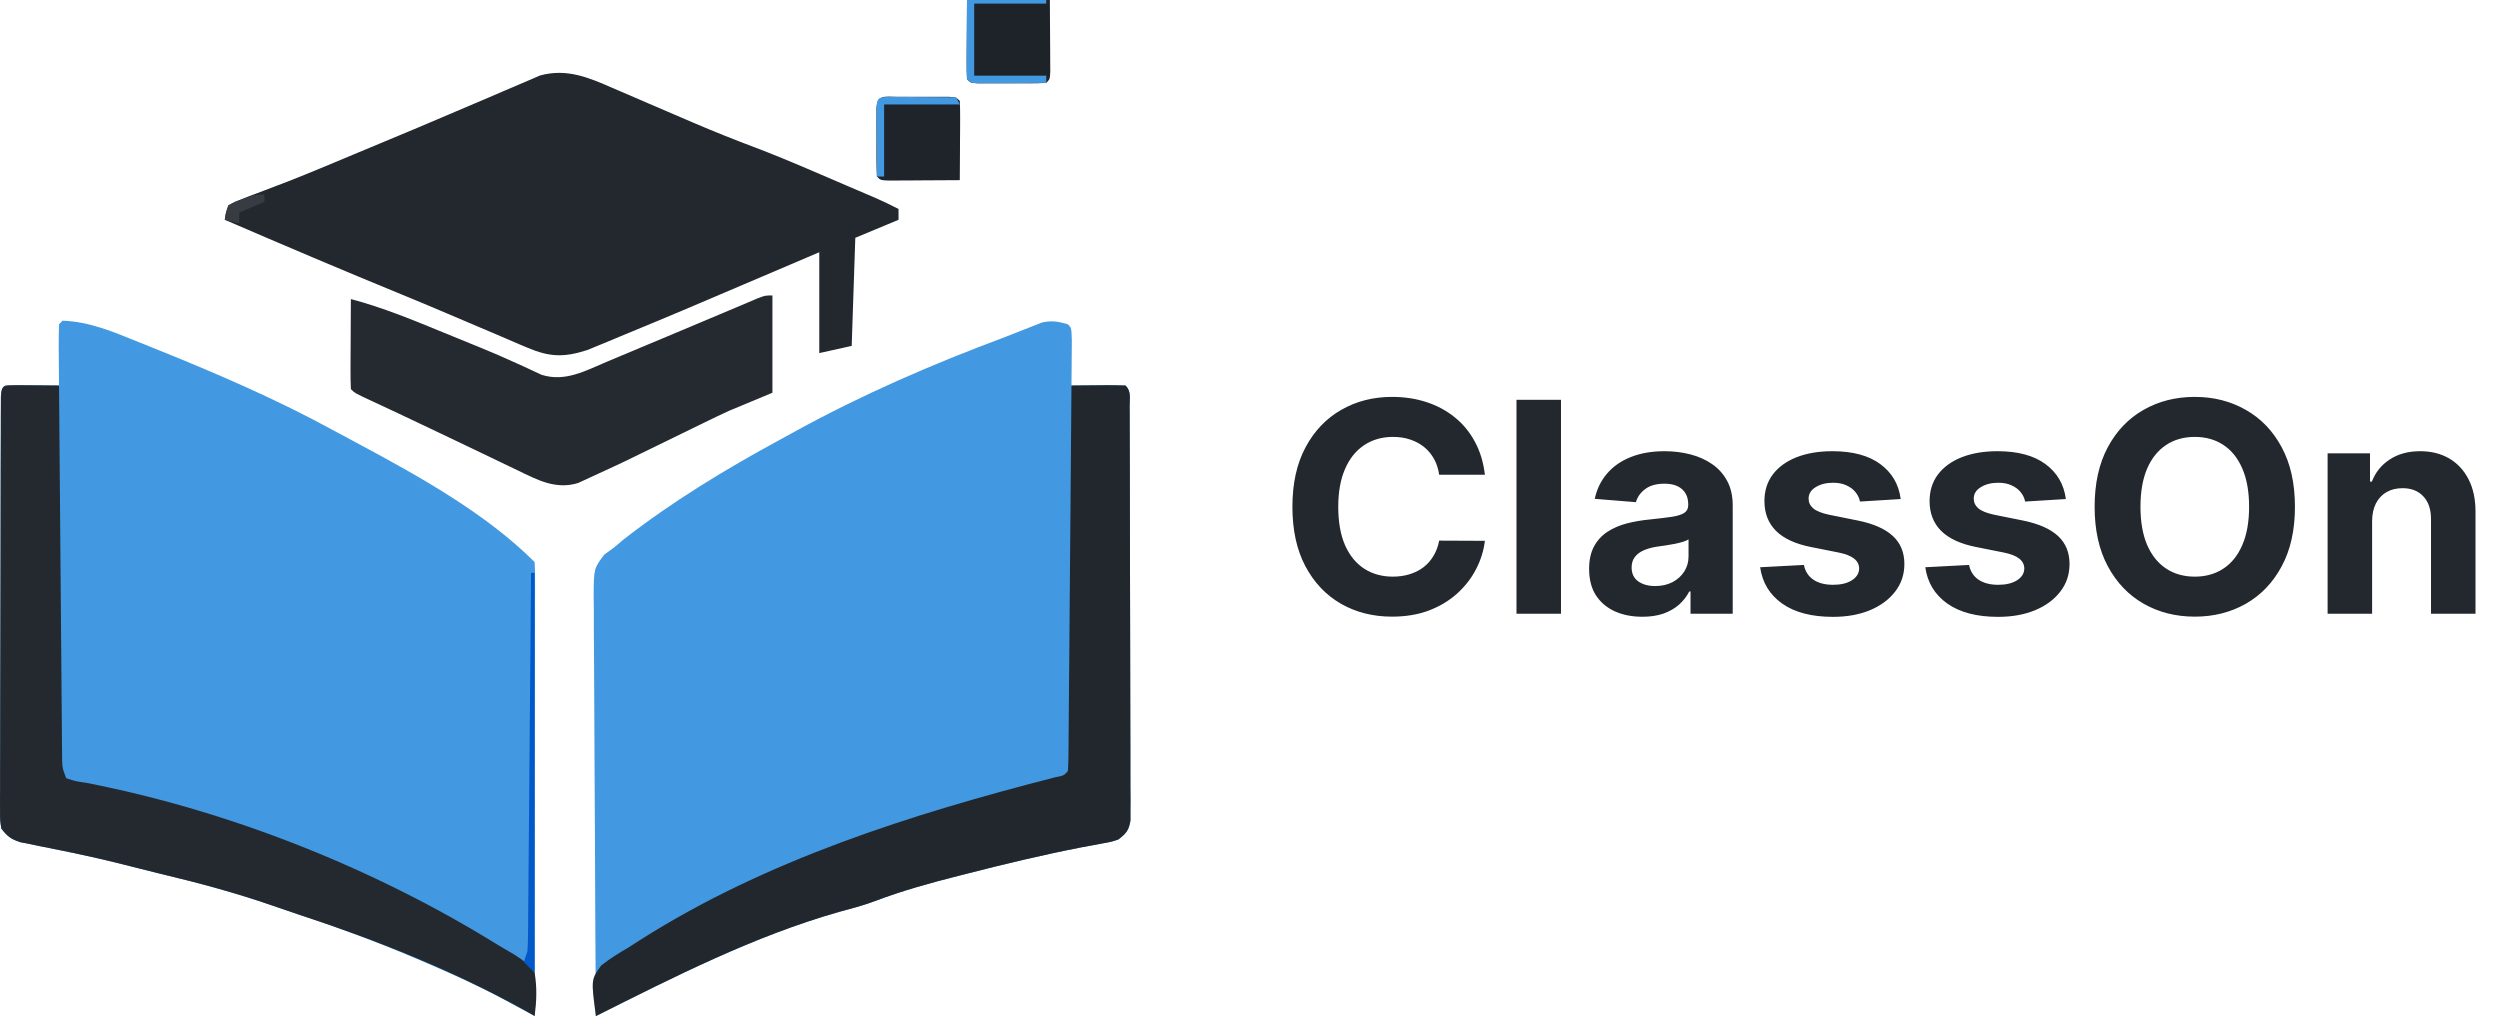
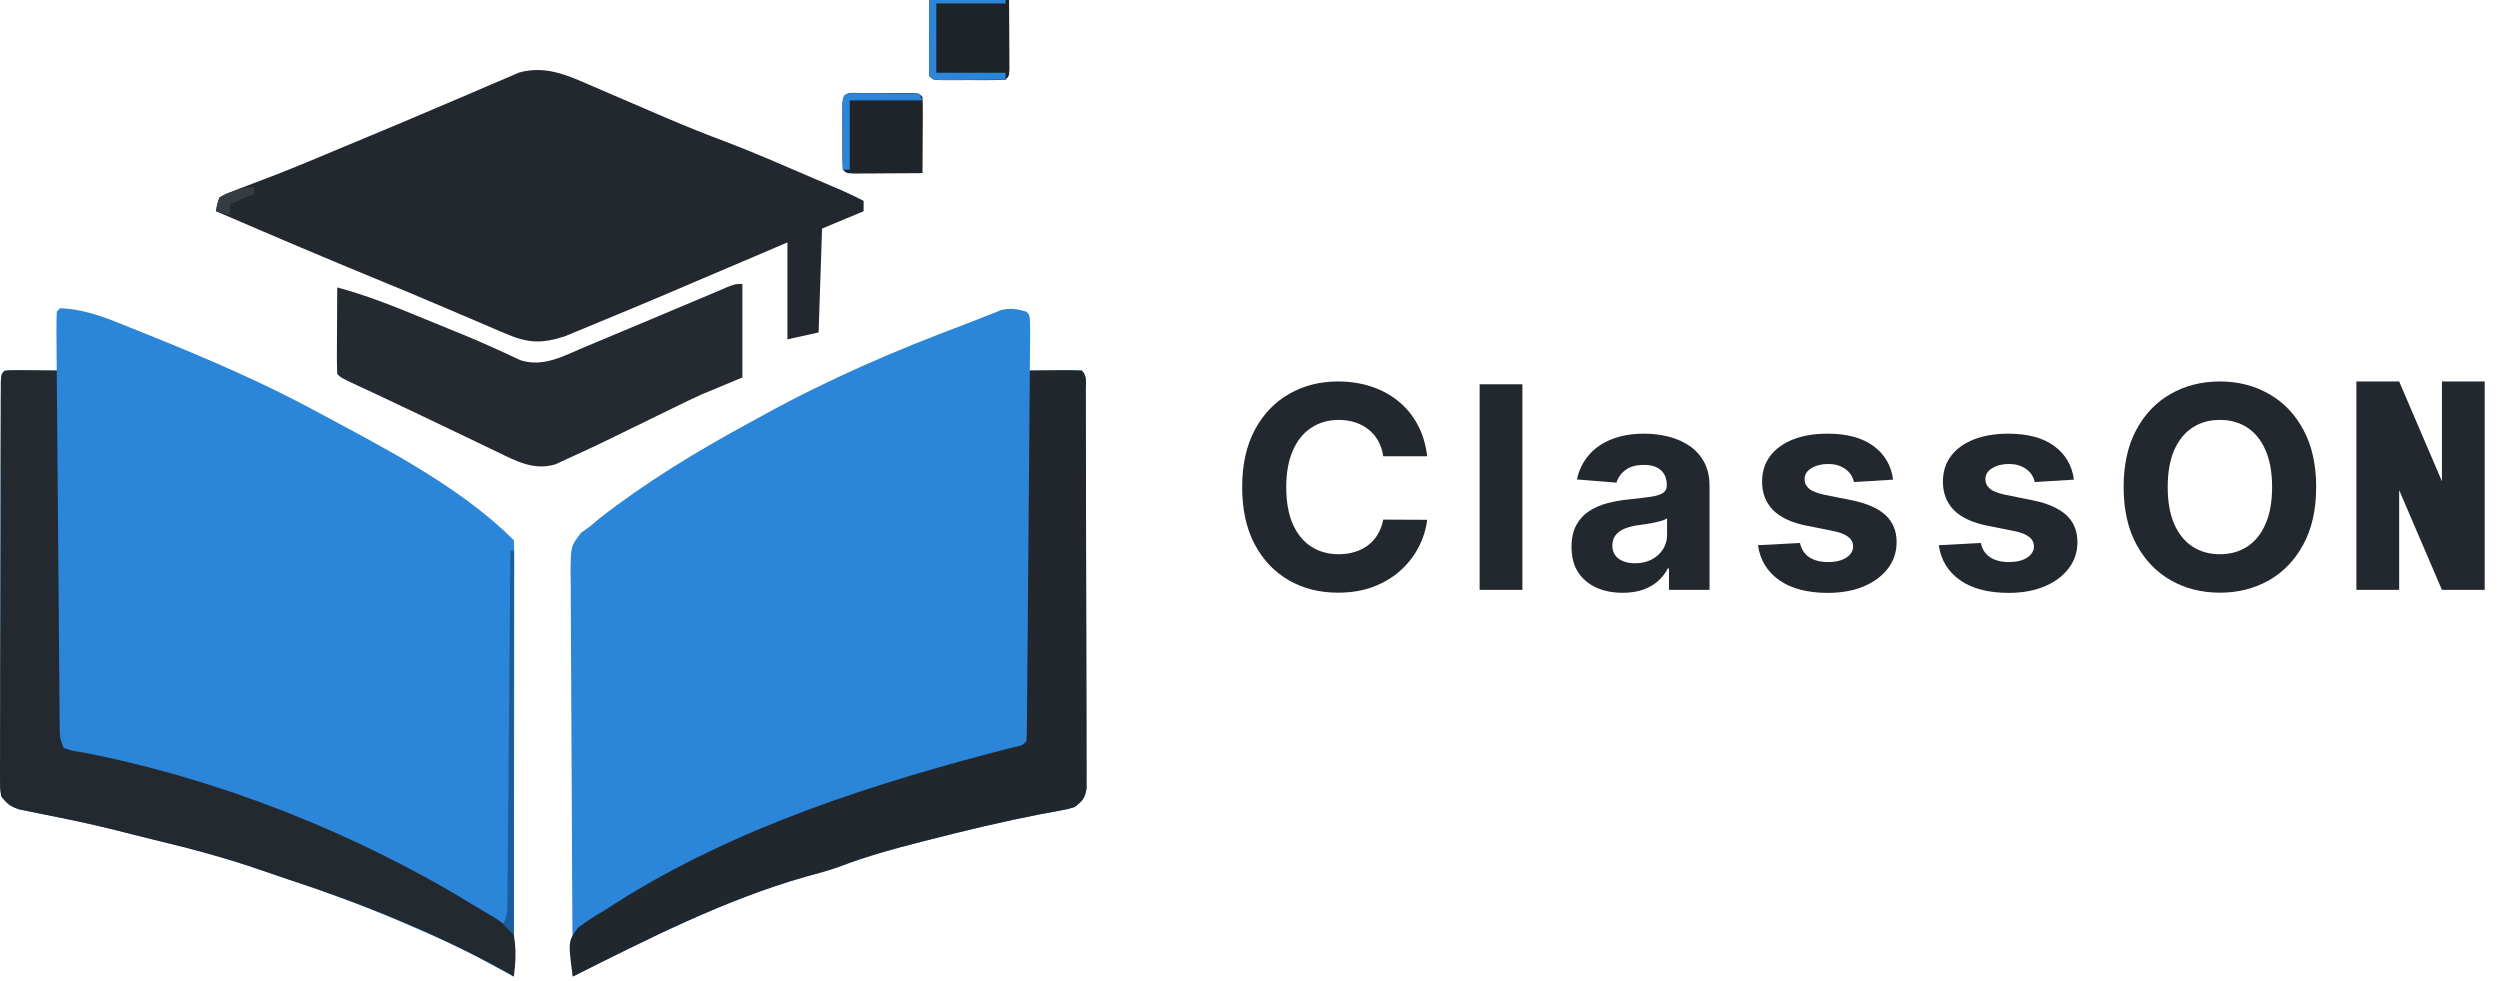
- <svg xmlns="http://www.w3.org/2000/svg" viewBox="0 0 272 111" fill="none" preserveAspectRatio="xMidYMid meet">
-   <path d="M6.815 34.889C9.791 35.007 12.335 36.108 15.072 37.216C15.56 37.412 16.048 37.607 16.537 37.803C23.358 40.543 30.059 43.41 36.508 46.95C37.379 47.426 38.255 47.893 39.133 48.358C45.636 51.842 52.911 55.896 58.168 61.153C58.206 61.793 58.216 62.435 58.215 63.076C58.216 63.7 58.216 63.7 58.217 64.337C58.215 64.797 58.214 65.258 58.212 65.732C58.212 66.214 58.212 66.696 58.213 67.192C58.212 68.517 58.21 69.842 58.208 71.167C58.205 72.55 58.205 73.934 58.205 75.317C58.203 77.938 58.2 80.559 58.196 83.18C58.192 86.164 58.19 89.147 58.188 92.131C58.184 98.269 58.177 104.408 58.168 110.546C57.776 110.335 57.385 110.124 56.981 109.906C56.456 109.624 55.93 109.342 55.405 109.06C55.148 108.922 54.891 108.783 54.627 108.64C52.013 107.24 49.33 106.03 46.604 104.862C46.352 104.754 46.1 104.645 45.841 104.533C41.464 102.649 37.037 100.989 32.507 99.507C31.555 99.193 30.609 98.866 29.663 98.535C25.67 97.146 21.64 96.066 17.528 95.086C16.698 94.886 15.87 94.678 15.042 94.465C12.699 93.863 10.361 93.296 7.991 92.806C7.582 92.721 7.173 92.636 6.752 92.549C5.941 92.381 5.129 92.218 4.317 92.058C3.946 91.982 3.575 91.905 3.193 91.826C2.696 91.728 2.696 91.728 2.188 91.626C1.181 91.289 0.804 90.995 0.151 90.162C0.005 89.272 0.005 89.272 0.007 88.208C0.004 87.804 0.002 87.401 0 86.985C0.004 86.543 0.007 86.1 0.011 85.644C0.01 85.178 0.009 84.713 0.009 84.232C0.008 82.954 0.012 81.676 0.019 80.398C0.024 79.062 0.024 77.726 0.024 76.39C0.026 74.147 0.032 71.905 0.04 69.662C0.052 66.779 0.056 63.897 0.058 61.015C0.059 58.54 0.064 56.066 0.069 53.591C0.071 52.794 0.072 51.997 0.073 51.2C0.076 49.717 0.081 48.235 0.088 46.753C0.088 46.309 0.088 45.865 0.089 45.408C0.091 45.007 0.093 44.605 0.096 44.192C0.097 43.841 0.098 43.49 0.099 43.129C0.151 42.337 0.151 42.337 0.543 41.945C1.535 41.916 2.516 41.909 3.507 41.92C3.786 41.922 4.065 41.924 4.352 41.926C5.042 41.93 5.732 41.938 6.423 41.945C6.416 41.23 6.416 41.23 6.409 40.501C6.405 39.88 6.402 39.259 6.398 38.637C6.395 38.323 6.392 38.008 6.388 37.684C6.385 36.883 6.402 36.082 6.423 35.281C6.552 35.151 6.682 35.022 6.815 34.889Z" fill="#4299E1" />
-   <path d="M116.185 35.281C116.577 35.673 116.577 35.673 116.615 37.083C116.613 37.666 116.608 38.25 116.602 38.833C116.6 39.131 116.598 39.428 116.596 39.734C116.592 40.471 116.585 41.208 116.577 41.945C117.207 41.938 117.207 41.938 117.85 41.931C118.397 41.927 118.945 41.924 119.493 41.92C119.77 41.917 120.047 41.914 120.333 41.91C121.041 41.907 121.749 41.924 122.457 41.945C123.098 42.585 122.901 43.308 122.904 44.192C122.907 44.593 122.909 44.994 122.911 45.408C122.912 46.074 122.912 46.074 122.912 46.753C122.914 47.218 122.916 47.682 122.918 48.161C122.923 49.439 122.926 50.717 122.928 51.995C122.929 52.793 122.931 53.591 122.932 54.389C122.938 56.884 122.941 59.378 122.943 61.873C122.945 64.756 122.952 67.639 122.963 70.522C122.971 72.748 122.975 74.975 122.976 77.201C122.976 78.531 122.979 79.862 122.986 81.193C122.992 82.677 122.992 84.16 122.989 85.644C122.993 86.087 122.996 86.529 123 86.985C122.997 87.59 122.997 87.59 122.993 88.207C122.994 88.559 122.995 88.91 122.995 89.271C122.819 90.345 122.525 90.684 121.673 91.338C120.894 91.595 120.894 91.595 119.983 91.757C119.632 91.824 119.282 91.891 118.921 91.959C118.536 92.029 118.15 92.099 117.753 92.171C113.491 93.001 109.291 94.007 105.086 95.087C104.793 95.161 104.5 95.235 104.198 95.312C101.126 96.092 98.113 96.925 95.147 98.055C93.863 98.531 92.567 98.873 91.244 99.227C82.007 101.861 73.39 106.265 64.832 110.546C64.786 104.191 64.752 97.836 64.731 91.481C64.72 88.53 64.707 85.579 64.684 82.629C64.665 80.057 64.652 77.485 64.648 74.913C64.645 73.551 64.639 72.189 64.625 70.827C64.609 69.307 64.609 67.787 64.61 66.266C64.603 65.815 64.596 65.364 64.588 64.899C64.608 61.84 64.608 61.84 65.761 60.325C66.101 60.081 66.441 59.837 66.792 59.585C67.137 59.294 67.481 59.002 67.836 58.702C73.142 54.565 78.895 51.077 84.803 47.87C85.352 47.572 85.899 47.273 86.446 46.971C93.742 42.955 101.383 39.643 109.183 36.733C109.87 36.473 110.552 36.201 111.235 35.928C111.615 35.779 111.996 35.63 112.388 35.477C112.701 35.351 113.015 35.226 113.339 35.097C114.413 34.845 115.132 34.976 116.185 35.281Z" fill="#4299E1" />
+ <svg xmlns="http://www.w3.org/2000/svg" viewBox="0 0 283 111" fill="none" preserveAspectRatio="xMidYMid meet">
+   <path d="M6.815 34.889C9.791 35.007 12.335 36.108 15.072 37.216C15.56 37.412 16.048 37.607 16.537 37.803C23.358 40.543 30.059 43.41 36.508 46.95C37.379 47.426 38.255 47.893 39.133 48.358C45.636 51.842 52.911 55.896 58.168 61.153C58.206 61.793 58.216 62.435 58.215 63.076C58.216 63.7 58.216 63.7 58.217 64.337C58.215 64.797 58.214 65.258 58.212 65.732C58.212 66.214 58.212 66.696 58.213 67.192C58.212 68.517 58.21 69.842 58.208 71.167C58.205 72.55 58.205 73.934 58.205 75.317C58.203 77.938 58.2 80.559 58.196 83.18C58.192 86.164 58.19 89.147 58.188 92.131C58.184 98.269 58.177 104.408 58.168 110.546C57.776 110.335 57.385 110.124 56.981 109.906C56.456 109.624 55.93 109.342 55.405 109.06C55.148 108.922 54.891 108.783 54.627 108.64C52.013 107.24 49.33 106.03 46.604 104.862C46.352 104.754 46.1 104.645 45.841 104.533C41.464 102.649 37.037 100.989 32.507 99.507C31.555 99.193 30.609 98.866 29.663 98.535C25.67 97.146 21.64 96.066 17.528 95.086C16.698 94.886 15.87 94.678 15.042 94.465C12.699 93.863 10.361 93.296 7.991 92.806C7.582 92.721 7.173 92.636 6.752 92.549C5.941 92.381 5.129 92.218 4.317 92.058C3.946 91.982 3.575 91.905 3.193 91.826C2.696 91.728 2.696 91.728 2.188 91.626C1.181 91.289 0.804 90.995 0.151 90.162C0.005 89.272 0.005 89.272 0.007 88.208C0.004 87.804 0.002 87.401 0 86.985C0.004 86.543 0.007 86.1 0.011 85.644C0.01 85.178 0.009 84.713 0.009 84.232C0.008 82.954 0.012 81.676 0.019 80.398C0.024 79.062 0.024 77.726 0.024 76.39C0.026 74.147 0.032 71.905 0.04 69.662C0.052 66.779 0.056 63.897 0.058 61.015C0.059 58.54 0.064 56.066 0.069 53.591C0.071 52.794 0.072 51.997 0.073 51.2C0.076 49.717 0.081 48.235 0.088 46.753C0.088 46.309 0.088 45.865 0.089 45.408C0.091 45.007 0.093 44.605 0.096 44.192C0.097 43.841 0.098 43.49 0.099 43.129C0.151 42.337 0.151 42.337 0.543 41.945C1.535 41.916 2.516 41.909 3.507 41.92C3.786 41.922 4.065 41.924 4.352 41.926C5.042 41.93 5.732 41.938 6.423 41.945C6.416 41.23 6.416 41.23 6.409 40.501C6.405 39.88 6.402 39.259 6.398 38.637C6.395 38.323 6.392 38.008 6.388 37.684C6.385 36.883 6.402 36.082 6.423 35.281C6.552 35.151 6.682 35.022 6.815 34.889Z" fill="#2B85D9" />
+   <path d="M116.185 35.281C116.577 35.673 116.577 35.673 116.615 37.083C116.613 37.666 116.608 38.25 116.602 38.833C116.6 39.131 116.598 39.428 116.596 39.734C116.592 40.471 116.585 41.208 116.577 41.945C117.207 41.938 117.207 41.938 117.85 41.931C118.397 41.927 118.945 41.924 119.493 41.92C119.77 41.917 120.047 41.914 120.333 41.91C121.041 41.907 121.749 41.924 122.457 41.945C123.098 42.585 122.901 43.308 122.904 44.192C122.907 44.593 122.909 44.994 122.911 45.408C122.912 46.074 122.912 46.074 122.912 46.753C122.914 47.218 122.916 47.682 122.918 48.161C122.923 49.439 122.926 50.717 122.928 51.995C122.929 52.793 122.931 53.591 122.932 54.389C122.938 56.884 122.941 59.378 122.943 61.873C122.945 64.756 122.952 67.639 122.963 70.522C122.971 72.748 122.975 74.975 122.976 77.201C122.976 78.531 122.979 79.862 122.986 81.193C122.992 82.677 122.992 84.16 122.989 85.644C122.993 86.087 122.996 86.529 123 86.985C122.997 87.59 122.997 87.59 122.993 88.207C122.994 88.559 122.995 88.91 122.995 89.271C122.819 90.345 122.525 90.684 121.673 91.338C120.894 91.595 120.894 91.595 119.983 91.757C119.632 91.824 119.282 91.891 118.921 91.959C118.536 92.029 118.15 92.099 117.753 92.171C113.491 93.001 109.291 94.007 105.086 95.087C104.793 95.161 104.5 95.235 104.198 95.312C101.126 96.092 98.113 96.925 95.147 98.055C93.863 98.531 92.567 98.873 91.244 99.227C82.007 101.861 73.39 106.265 64.832 110.546C64.786 104.191 64.752 97.836 64.731 91.481C64.72 88.53 64.707 85.579 64.684 82.629C64.665 80.057 64.652 77.485 64.648 74.913C64.645 73.551 64.639 72.189 64.625 70.827C64.609 69.307 64.609 67.787 64.61 66.266C64.603 65.815 64.596 65.364 64.588 64.899C64.608 61.84 64.608 61.84 65.761 60.325C66.101 60.081 66.441 59.837 66.792 59.585C67.137 59.294 67.481 59.002 67.836 58.702C73.142 54.565 78.895 51.077 84.803 47.87C85.352 47.572 85.899 47.273 86.446 46.971C93.742 42.955 101.383 39.643 109.183 36.733C109.87 36.473 110.552 36.201 111.235 35.928C111.615 35.779 111.996 35.63 112.388 35.477C112.701 35.351 113.015 35.226 113.339 35.097C114.413 34.845 115.132 34.976 116.185 35.281Z" fill="#2B85D9" />
  <path d="M66.65 9.574C66.964 9.708 67.278 9.842 67.602 9.98C68.599 10.406 69.594 10.838 70.59 11.27C71.897 11.833 73.206 12.394 74.514 12.955C74.83 13.09 75.145 13.226 75.47 13.365C77.694 14.317 79.932 15.213 82.197 16.063C85.599 17.352 88.928 18.833 92.273 20.262C92.634 20.416 92.995 20.57 93.367 20.729C93.709 20.875 94.052 21.022 94.404 21.173C94.711 21.304 95.018 21.436 95.334 21.571C96.156 21.936 96.959 22.327 97.761 22.736C97.761 23.125 97.761 23.513 97.761 23.913C96.208 24.559 94.656 25.206 93.057 25.873C92.927 29.753 92.798 33.634 92.665 37.633C90.918 38.021 90.918 38.021 89.137 38.417C89.137 34.795 89.137 31.172 89.137 27.441C88.127 27.872 87.118 28.303 86.079 28.747C73.546 34.095 73.546 34.095 67.356 36.653C66.935 36.829 66.515 37.005 66.082 37.187C65.693 37.346 65.305 37.505 64.904 37.67C64.575 37.806 64.246 37.942 63.906 38.082C61.373 38.902 59.797 38.862 57.344 37.812C57.083 37.702 56.822 37.593 56.553 37.48C55.7 37.12 54.852 36.752 54.003 36.383C53.405 36.129 52.806 35.876 52.208 35.623C50.989 35.108 49.771 34.589 48.554 34.068C46.968 33.39 45.376 32.727 43.78 32.073C37.309 29.419 30.876 26.685 24.455 23.913C24.573 23.168 24.573 23.168 24.847 22.345C25.871 21.829 26.836 21.432 27.91 21.046C28.631 20.772 29.351 20.497 30.07 20.221C30.686 19.985 30.686 19.985 31.314 19.745C33.727 18.802 36.112 17.794 38.501 16.792C39.405 16.413 40.311 16.036 41.217 15.66C44.028 14.491 46.835 13.317 49.632 12.114C50.846 11.593 52.062 11.078 53.278 10.563C53.854 10.318 54.428 10.07 55.002 9.82C55.799 9.472 56.6 9.133 57.402 8.796C57.854 8.601 58.307 8.407 58.772 8.206C61.664 7.425 64.022 8.419 66.65 9.574Z" fill="#22282E" />
  <path d="M116.577 41.945C117.549 41.934 118.521 41.927 119.493 41.92C119.77 41.917 120.047 41.914 120.333 41.91C121.041 41.907 121.749 41.925 122.457 41.945C123.098 42.585 122.901 43.308 122.904 44.192C122.907 44.593 122.909 44.994 122.911 45.408C122.912 46.074 122.912 46.074 122.912 46.753C122.914 47.218 122.916 47.682 122.918 48.161C122.923 49.439 122.926 50.717 122.928 51.995C122.929 52.793 122.931 53.591 122.932 54.389C122.938 56.884 122.941 59.378 122.943 61.873C122.945 64.756 122.952 67.639 122.963 70.522C122.971 72.748 122.975 74.975 122.976 77.201C122.976 78.531 122.979 79.862 122.986 81.193C122.992 82.677 122.992 84.16 122.989 85.644C122.993 86.087 122.996 86.529 123 86.985C122.997 87.59 122.997 87.59 122.993 88.207C122.994 88.559 122.995 88.91 122.995 89.271C122.819 90.345 122.525 90.684 121.673 91.338C120.894 91.595 120.894 91.595 119.983 91.757C119.632 91.824 119.282 91.891 118.921 91.959C118.536 92.029 118.15 92.099 117.753 92.171C113.491 93.002 109.291 94.007 105.086 95.087C104.793 95.161 104.5 95.235 104.198 95.312C101.126 96.092 98.113 96.925 95.147 98.055C93.863 98.531 92.567 98.873 91.244 99.227C82.008 101.861 73.387 106.262 64.832 110.546C64.303 106.572 64.303 106.572 65.411 105.043C66.353 104.299 67.322 103.701 68.36 103.098C68.974 102.703 68.974 102.703 69.6 102.3C83.285 93.592 99.155 88.582 114.758 84.58C115.755 84.383 115.755 84.383 116.185 83.89C116.227 83.344 116.243 82.797 116.247 82.25C116.251 81.897 116.255 81.543 116.259 81.179C116.261 80.788 116.263 80.397 116.266 79.995C116.27 79.586 116.273 79.177 116.277 78.755C116.29 77.395 116.3 76.036 116.309 74.676C116.317 73.736 116.325 72.796 116.334 71.856C116.356 69.377 116.375 66.898 116.394 64.419C116.413 61.891 116.435 59.364 116.457 56.836C116.499 51.872 116.539 46.909 116.577 41.945Z" fill="#21272C" />
  <path d="M1.867 41.907C2.414 41.909 2.961 41.914 3.507 41.92C3.786 41.922 4.065 41.924 4.352 41.926C5.042 41.93 5.732 41.937 6.423 41.945C6.424 42.158 6.426 42.371 6.428 42.591C6.468 47.773 6.511 52.955 6.556 58.137C6.577 60.644 6.598 63.15 6.618 65.656C6.636 68.073 6.657 70.49 6.679 72.907C6.687 73.831 6.694 74.754 6.701 75.678C6.71 76.969 6.722 78.259 6.734 79.55C6.738 80.126 6.738 80.126 6.741 80.715C6.745 81.066 6.749 81.417 6.753 81.779C6.755 82.084 6.758 82.389 6.76 82.704C6.787 83.578 6.787 83.578 7.207 84.674C8.204 84.999 8.204 84.999 9.461 85.188C24.88 88.197 40.529 94.397 53.874 102.629C54.538 103.036 55.212 103.427 55.888 103.815C56.859 104.439 57.52 104.887 58.168 105.842C58.441 107.454 58.383 108.931 58.168 110.546C57.88 110.379 57.592 110.212 57.295 110.04C49.462 105.673 41.018 102.291 32.507 99.507C31.555 99.192 30.609 98.866 29.663 98.535C25.67 97.146 21.64 96.066 17.528 95.086C16.698 94.886 15.87 94.678 15.042 94.465C12.699 93.863 10.361 93.295 7.991 92.806C7.582 92.721 7.173 92.636 6.752 92.548C5.941 92.381 5.129 92.218 4.317 92.058C3.946 91.982 3.575 91.905 3.193 91.826C2.696 91.728 2.696 91.728 2.188 91.626C1.181 91.289 0.804 90.995 0.151 90.162C0.005 89.271 0.005 89.271 0.007 88.207C0.004 87.804 0.002 87.401 0 86.985C0.004 86.543 0.007 86.1 0.011 85.644C0.01 85.178 0.009 84.712 0.009 84.232C0.008 82.954 0.012 81.676 0.019 80.398C0.024 79.062 0.024 77.726 0.024 76.39C0.026 74.147 0.032 71.904 0.04 69.662C0.052 66.779 0.056 63.897 0.058 61.015C0.059 58.54 0.064 56.066 0.069 53.591C0.071 52.794 0.072 51.997 0.073 51.199C0.076 49.717 0.081 48.235 0.088 46.753C0.088 46.309 0.088 45.865 0.089 45.408C0.091 45.006 0.093 44.605 0.096 44.192C0.097 43.841 0.098 43.49 0.099 43.129C0.188 41.768 0.458 41.947 1.867 41.907Z" fill="#23292F" />
  <path d="M84.04 32.145C84.04 35.637 84.04 39.13 84.04 42.729C82.488 43.376 80.936 44.023 79.336 44.689C78.423 45.111 77.514 45.541 76.611 45.984C76.14 46.214 75.669 46.444 75.198 46.674C74.843 46.849 74.843 46.849 74.48 47.026C67.658 50.368 67.658 50.368 64.269 51.917C63.816 52.126 63.364 52.336 62.898 52.552C60.45 53.304 58.44 52.202 56.261 51.143C55.967 51.003 55.673 50.863 55.37 50.719C54.431 50.272 53.494 49.82 52.557 49.368C51.945 49.075 51.332 48.783 50.719 48.49C49.804 48.054 48.89 47.617 47.976 47.178C46.421 46.431 44.864 45.691 43.302 44.96C42.993 44.816 42.685 44.672 42.367 44.523C41.778 44.248 41.189 43.974 40.599 43.7C38.61 42.772 38.61 42.772 38.175 42.337C38.141 41.61 38.134 40.882 38.137 40.155C38.139 39.714 38.14 39.273 38.141 38.819C38.144 38.355 38.148 37.891 38.151 37.412C38.153 36.947 38.155 36.481 38.156 36.001C38.161 34.846 38.167 33.691 38.175 32.537C41.656 33.462 44.947 34.819 48.27 36.187C48.81 36.408 49.35 36.628 49.89 36.848C50.426 37.067 50.962 37.286 51.498 37.506C51.892 37.666 51.892 37.666 52.294 37.83C53.6 38.367 54.895 38.92 56.178 39.511C56.424 39.622 56.669 39.733 56.922 39.848C57.591 40.153 58.256 40.465 58.922 40.777C61.478 41.591 63.713 40.336 66.06 39.342C66.574 39.128 66.574 39.128 67.097 38.909C68.189 38.453 69.279 37.994 70.369 37.535C71.093 37.232 71.817 36.929 72.541 36.627C76.316 35.048 76.316 35.048 80.085 33.453C80.508 33.274 80.931 33.095 81.367 32.91C81.721 32.759 82.074 32.608 82.439 32.453C83.257 32.145 83.257 32.145 84.04 32.145Z" fill="#242A30" />
  <path d="M105.209 0C108.184 0 111.16 0 114.225 0C114.233 1.415 114.241 2.83 114.25 4.288C114.253 4.734 114.257 5.181 114.26 5.641C114.261 5.99 114.262 6.34 114.263 6.699C114.266 7.238 114.266 7.238 114.27 7.788C114.225 8.624 114.225 8.624 113.833 9.016C113.226 9.055 112.617 9.067 112.008 9.068C111.455 9.069 111.455 9.069 110.892 9.07C110.504 9.068 110.116 9.067 109.717 9.065C109.329 9.067 108.942 9.068 108.543 9.07C108.174 9.069 107.806 9.069 107.426 9.068C107.086 9.068 106.746 9.067 106.395 9.067C105.601 9.016 105.601 9.016 105.209 8.624C105.175 7.983 105.167 7.341 105.171 6.699C105.172 6.35 105.173 6.001 105.174 5.641C105.177 5.194 105.181 4.748 105.184 4.288C105.193 2.873 105.201 1.458 105.209 0Z" fill="#1D2329" />
  <path d="M97.626 10.532C98.179 10.531 98.179 10.531 98.742 10.531C99.13 10.532 99.517 10.534 99.917 10.535C100.498 10.533 100.498 10.533 101.091 10.531C101.46 10.531 101.828 10.532 102.208 10.532C102.548 10.533 102.888 10.533 103.239 10.534C104.033 10.584 104.033 10.584 104.425 10.976C104.459 11.617 104.467 12.259 104.463 12.901C104.462 13.289 104.461 13.677 104.459 14.076C104.456 14.484 104.453 14.893 104.449 15.313C104.448 15.723 104.446 16.132 104.444 16.554C104.439 17.57 104.433 18.585 104.425 19.601C102.996 19.612 101.567 19.619 100.137 19.625C99.525 19.63 99.525 19.63 98.901 19.635C98.513 19.636 98.125 19.637 97.726 19.639C97.187 19.642 97.187 19.642 96.637 19.645C95.801 19.601 95.801 19.601 95.409 19.209C95.37 18.601 95.358 17.992 95.357 17.383C95.356 17.015 95.356 16.646 95.355 16.267C95.357 15.879 95.358 15.492 95.36 15.092C95.358 14.705 95.357 14.317 95.355 13.918C95.356 13.55 95.356 13.181 95.357 12.802C95.357 12.461 95.358 12.121 95.358 11.77C95.455 10.247 96.303 10.534 97.626 10.532Z" fill="#1E242A" />
-   <path d="M57.776 62.329C57.905 62.329 58.035 62.329 58.168 62.329C58.168 76.689 58.168 91.048 58.168 105.842C57.78 105.454 57.392 105.066 56.992 104.666C57.121 104.278 57.251 103.89 57.384 103.49C57.423 102.923 57.441 102.355 57.446 101.786C57.45 101.438 57.454 101.09 57.458 100.732C57.46 100.351 57.462 99.971 57.464 99.578C57.468 99.177 57.472 98.775 57.476 98.361C57.489 97.031 57.498 95.701 57.508 94.371C57.516 93.45 57.524 92.529 57.533 91.608C57.554 89.182 57.574 86.755 57.593 84.329C57.612 81.854 57.634 79.379 57.656 76.903C57.698 72.045 57.738 67.187 57.776 62.329Z" fill="#0159C9" />
-   <path d="M105.209 0C108.055 0 110.901 0 113.833 0C113.833 0.129 113.833 0.259 113.833 0.392C111.246 0.392 108.659 0.392 105.993 0.392C105.993 2.979 105.993 5.567 105.993 8.232C108.58 8.232 111.167 8.232 113.833 8.232C113.833 8.491 113.833 8.75 113.833 9.016C112.469 9.028 111.105 9.035 109.742 9.041C109.158 9.046 109.158 9.046 108.562 9.051C108.192 9.052 107.821 9.053 107.44 9.054C106.926 9.058 106.926 9.058 106.401 9.061C105.601 9.016 105.601 9.016 105.209 8.624C105.175 7.983 105.167 7.341 105.171 6.699C105.172 6.35 105.173 6.001 105.174 5.641C105.177 5.194 105.181 4.748 105.184 4.288C105.193 2.873 105.201 1.458 105.209 0Z" fill="#4299E1" />
-   <path d="M96.601 10.54C96.944 10.542 97.287 10.544 97.64 10.546C98.01 10.547 98.38 10.549 98.761 10.55C99.151 10.553 99.54 10.556 99.941 10.56C100.332 10.562 100.723 10.563 101.126 10.565C102.095 10.57 103.064 10.576 104.033 10.584C104.162 10.843 104.292 11.102 104.425 11.368C101.708 11.368 98.992 11.368 96.193 11.368C96.193 13.956 96.193 16.543 96.193 19.209C95.934 19.209 95.675 19.209 95.409 19.209C95.397 17.845 95.39 16.481 95.384 15.117C95.381 14.727 95.378 14.338 95.374 13.937C95.373 13.567 95.372 13.197 95.37 12.815C95.368 12.473 95.366 12.13 95.364 11.777C95.425 10.691 95.516 10.6 96.601 10.54Z" fill="#4299E1" />
+   <path d="M57.776 62.329C57.905 62.329 58.035 62.329 58.168 62.329C58.168 76.689 58.168 91.048 58.168 105.842C57.78 105.454 57.392 105.066 56.992 104.666C57.121 104.278 57.251 103.89 57.384 103.49C57.423 102.923 57.441 102.355 57.446 101.786C57.45 101.438 57.454 101.09 57.458 100.732C57.46 100.351 57.462 99.971 57.464 99.578C57.468 99.177 57.472 98.775 57.476 98.361C57.489 97.031 57.498 95.701 57.508 94.371C57.516 93.45 57.524 92.529 57.533 91.608C57.554 89.182 57.574 86.755 57.593 84.329C57.612 81.854 57.634 79.379 57.656 76.903C57.698 72.045 57.738 67.187 57.776 62.329Z" fill="#1B5C9E" />
+   <path d="M105.209 0C108.055 0 110.901 0 113.833 0C113.833 0.129 113.833 0.259 113.833 0.392C111.246 0.392 108.659 0.392 105.993 0.392C105.993 2.979 105.993 5.567 105.993 8.232C108.58 8.232 111.167 8.232 113.833 8.232C113.833 8.491 113.833 8.75 113.833 9.016C112.469 9.028 111.105 9.035 109.742 9.041C109.158 9.046 109.158 9.046 108.562 9.051C108.192 9.052 107.821 9.053 107.44 9.054C106.926 9.058 106.926 9.058 106.401 9.061C105.601 9.016 105.601 9.016 105.209 8.624C105.175 7.983 105.167 7.341 105.171 6.699C105.172 6.35 105.173 6.001 105.174 5.641C105.177 5.194 105.181 4.748 105.184 4.288C105.193 2.873 105.201 1.458 105.209 0Z" fill="#2B85D9" />
+   <path d="M96.601 10.54C96.944 10.542 97.287 10.544 97.64 10.546C98.01 10.547 98.38 10.549 98.761 10.55C99.151 10.553 99.54 10.556 99.941 10.56C100.332 10.562 100.723 10.563 101.126 10.565C102.095 10.57 103.064 10.576 104.033 10.584C104.162 10.843 104.292 11.102 104.425 11.368C101.708 11.368 98.992 11.368 96.193 11.368C96.193 13.956 96.193 16.543 96.193 19.209C95.934 19.209 95.675 19.209 95.409 19.209C95.397 17.845 95.39 16.481 95.384 15.117C95.381 14.727 95.378 14.338 95.374 13.937C95.373 13.567 95.372 13.197 95.37 12.815C95.368 12.473 95.366 12.13 95.364 11.777C95.425 10.691 95.516 10.6 96.601 10.54Z" fill="#2B85D9" />
  <path d="M28.767 21.169C28.767 21.427 28.767 21.686 28.767 21.953C27.409 22.535 27.409 22.535 26.023 23.128C26.023 23.517 26.023 23.905 26.023 24.305C25.506 24.175 24.988 24.046 24.455 23.913C24.555 23.171 24.555 23.171 24.847 22.345C25.544 21.934 25.544 21.934 26.391 21.659C26.669 21.564 26.948 21.468 27.235 21.371C27.983 21.169 27.983 21.169 28.767 21.169Z" fill="#373C42" />
-   <path d="M161.557 51.648H156.58C156.489 51.004 156.303 50.432 156.023 49.932C155.742 49.425 155.383 48.993 154.943 48.637C154.504 48.281 153.996 48.008 153.42 47.819C152.852 47.629 152.235 47.535 151.568 47.535C150.364 47.535 149.314 47.834 148.42 48.432C147.527 49.023 146.833 49.887 146.341 51.023C145.848 52.152 145.602 53.523 145.602 55.137C145.602 56.796 145.848 58.19 146.341 59.319C146.841 60.447 147.538 61.3 148.432 61.876C149.326 62.451 150.36 62.739 151.534 62.739C152.193 62.739 152.803 62.652 153.364 62.478C153.932 62.303 154.436 62.05 154.875 61.716C155.314 61.376 155.678 60.963 155.966 60.478C156.261 59.993 156.466 59.44 156.58 58.819L161.557 58.841C161.428 59.91 161.106 60.94 160.591 61.932C160.083 62.917 159.398 63.8 158.534 64.58C157.678 65.353 156.655 65.966 155.466 66.421C154.284 66.868 152.947 67.091 151.455 67.091C149.379 67.091 147.523 66.622 145.886 65.682C144.258 64.743 142.97 63.383 142.023 61.603C141.083 59.822 140.614 57.667 140.614 55.137C140.614 52.599 141.091 50.44 142.045 48.66C143 46.879 144.295 45.523 145.932 44.591C147.568 43.652 149.409 43.182 151.455 43.182C152.803 43.182 154.053 43.372 155.205 43.751C156.364 44.129 157.39 44.682 158.284 45.41C159.178 46.129 159.905 47.012 160.466 48.057C161.034 49.103 161.398 50.3 161.557 51.648ZM169.835 43.501V66.773H164.994V43.501H169.835ZM178.69 67.103C177.577 67.103 176.584 66.91 175.713 66.523C174.842 66.129 174.152 65.55 173.645 64.785C173.145 64.012 172.895 63.05 172.895 61.898C172.895 60.928 173.073 60.114 173.429 59.455C173.785 58.796 174.27 58.266 174.884 57.864C175.497 57.463 176.194 57.16 176.974 56.955C177.762 56.751 178.588 56.606 179.452 56.523C180.467 56.417 181.285 56.319 181.906 56.228C182.527 56.129 182.978 55.985 183.259 55.796C183.539 55.606 183.679 55.326 183.679 54.955V54.887C183.679 54.167 183.452 53.61 182.997 53.216C182.55 52.822 181.914 52.626 181.088 52.626C180.217 52.626 179.524 52.819 179.009 53.205C178.493 53.584 178.152 54.061 177.986 54.637L173.509 54.273C173.736 53.213 174.183 52.296 174.849 51.523C175.516 50.743 176.376 50.144 177.429 49.728C178.49 49.303 179.717 49.091 181.111 49.091C182.08 49.091 183.009 49.205 183.895 49.432C184.789 49.66 185.58 50.012 186.27 50.489C186.967 50.966 187.516 51.58 187.918 52.33C188.319 53.072 188.52 53.963 188.52 55.001V66.773H183.929V64.353H183.793C183.512 64.898 183.137 65.379 182.668 65.796C182.198 66.205 181.634 66.527 180.974 66.762C180.315 66.989 179.554 67.103 178.69 67.103ZM180.077 63.762C180.789 63.762 181.418 63.622 181.963 63.341C182.509 63.053 182.937 62.667 183.247 62.182C183.558 61.697 183.713 61.148 183.713 60.535V58.682C183.562 58.781 183.353 58.872 183.088 58.955C182.83 59.031 182.539 59.103 182.213 59.171C181.887 59.231 181.562 59.288 181.236 59.341C180.91 59.387 180.615 59.428 180.349 59.466C179.781 59.55 179.285 59.682 178.861 59.864C178.437 60.046 178.107 60.292 177.872 60.603C177.637 60.906 177.52 61.285 177.52 61.739C177.52 62.398 177.759 62.902 178.236 63.251C178.721 63.591 179.334 63.762 180.077 63.762ZM206.798 54.296L202.366 54.569C202.291 54.19 202.128 53.849 201.878 53.546C201.628 53.235 201.298 52.989 200.889 52.807C200.488 52.618 200.007 52.523 199.446 52.523C198.696 52.523 198.063 52.682 197.548 53.001C197.033 53.311 196.776 53.728 196.776 54.251C196.776 54.667 196.942 55.019 197.276 55.307C197.609 55.595 198.181 55.826 198.991 56.001L202.151 56.637C203.848 56.985 205.113 57.546 205.946 58.319C206.779 59.091 207.196 60.106 207.196 61.364C207.196 62.508 206.859 63.512 206.185 64.376C205.518 65.239 204.601 65.913 203.435 66.398C202.276 66.876 200.938 67.114 199.423 67.114C197.113 67.114 195.272 66.633 193.901 65.671C192.537 64.701 191.738 63.383 191.503 61.716L196.264 61.466C196.408 62.171 196.757 62.709 197.31 63.08C197.863 63.444 198.571 63.626 199.435 63.626C200.283 63.626 200.965 63.463 201.48 63.137C202.003 62.803 202.268 62.376 202.276 61.853C202.268 61.413 202.082 61.053 201.719 60.773C201.355 60.485 200.795 60.266 200.037 60.114L197.014 59.512C195.31 59.171 194.041 58.58 193.207 57.739C192.382 56.898 191.969 55.826 191.969 54.523C191.969 53.402 192.272 52.436 192.878 51.626C193.491 50.815 194.351 50.19 195.457 49.751C196.571 49.311 197.874 49.091 199.366 49.091C201.571 49.091 203.306 49.557 204.571 50.489C205.844 51.421 206.586 52.69 206.798 54.296ZM224.767 54.296L220.335 54.569C220.259 54.19 220.097 53.849 219.847 53.546C219.597 53.235 219.267 52.989 218.858 52.807C218.456 52.618 217.975 52.523 217.415 52.523C216.665 52.523 216.032 52.682 215.517 53.001C215.002 53.311 214.744 53.728 214.744 54.251C214.744 54.667 214.911 55.019 215.244 55.307C215.578 55.595 216.15 55.826 216.96 56.001L220.119 56.637C221.816 56.985 223.081 57.546 223.915 58.319C224.748 59.091 225.165 60.106 225.165 61.364C225.165 62.508 224.828 63.512 224.153 64.376C223.487 65.239 222.57 65.913 221.403 66.398C220.244 66.876 218.907 67.114 217.392 67.114C215.081 67.114 213.241 66.633 211.869 65.671C210.506 64.701 209.706 63.383 209.472 61.716L214.233 61.466C214.377 62.171 214.725 62.709 215.278 63.08C215.831 63.444 216.54 63.626 217.403 63.626C218.252 63.626 218.934 63.463 219.449 63.137C219.972 62.803 220.237 62.376 220.244 61.853C220.237 61.413 220.051 61.053 219.688 60.773C219.324 60.485 218.763 60.266 218.006 60.114L214.983 59.512C213.278 59.171 212.009 58.58 211.176 57.739C210.35 56.898 209.938 55.826 209.938 54.523C209.938 53.402 210.241 52.436 210.847 51.626C211.46 50.815 212.32 50.19 213.426 49.751C214.54 49.311 215.843 49.091 217.335 49.091C219.54 49.091 221.275 49.557 222.54 50.489C223.813 51.421 224.555 52.69 224.767 54.296ZM249.69 55.137C249.69 57.675 249.209 59.834 248.247 61.614C247.293 63.394 245.99 64.754 244.338 65.694C242.694 66.626 240.846 67.091 238.793 67.091C236.724 67.091 234.868 66.622 233.224 65.682C231.58 64.743 230.281 63.383 229.327 61.603C228.372 59.822 227.895 57.667 227.895 55.137C227.895 52.599 228.372 50.44 229.327 48.66C230.281 46.879 231.58 45.523 233.224 44.591C234.868 43.652 236.724 43.182 238.793 43.182C240.846 43.182 242.694 43.652 244.338 44.591C245.99 45.523 247.293 46.879 248.247 48.66C249.209 50.44 249.69 52.599 249.69 55.137ZM244.702 55.137C244.702 53.493 244.455 52.106 243.963 50.978C243.478 49.849 242.793 48.993 241.906 48.41C241.02 47.826 239.982 47.535 238.793 47.535C237.603 47.535 236.565 47.826 235.679 48.41C234.793 48.993 234.103 49.849 233.611 50.978C233.126 52.106 232.884 53.493 232.884 55.137C232.884 56.781 233.126 58.167 233.611 59.296C234.103 60.425 234.793 61.281 235.679 61.864C236.565 62.447 237.603 62.739 238.793 62.739C239.982 62.739 241.02 62.447 241.906 61.864C242.793 61.281 243.478 60.425 243.963 59.296C244.455 58.167 244.702 56.781 244.702 55.137ZM258.085 56.682V66.773H253.244V49.319H257.858V52.398H258.062C258.449 51.383 259.097 50.58 260.006 49.989C260.915 49.391 262.017 49.091 263.312 49.091C264.525 49.091 265.581 49.356 266.483 49.887C267.384 50.417 268.085 51.175 268.585 52.16C269.085 53.137 269.335 54.303 269.335 55.66V66.773H264.494V56.523C264.502 55.455 264.229 54.622 263.676 54.023C263.123 53.417 262.362 53.114 261.392 53.114C260.741 53.114 260.165 53.254 259.665 53.535C259.172 53.815 258.786 54.224 258.506 54.762C258.233 55.292 258.093 55.932 258.085 56.682Z" fill="#22282E" />
+   <path d="M161.557 51.648H156.58C156.489 51.004 156.303 50.432 156.023 49.932C155.742 49.425 155.383 48.993 154.943 48.637C154.504 48.281 153.996 48.008 153.42 47.819C152.852 47.629 152.235 47.535 151.568 47.535C150.364 47.535 149.314 47.834 148.42 48.432C147.527 49.023 146.833 49.887 146.341 51.023C145.848 52.152 145.602 53.523 145.602 55.137C145.602 56.796 145.848 58.19 146.341 59.319C146.841 60.447 147.538 61.3 148.432 61.876C149.326 62.451 150.36 62.739 151.534 62.739C152.193 62.739 152.803 62.652 153.364 62.478C153.932 62.303 154.436 62.05 154.875 61.716C155.314 61.376 155.678 60.963 155.966 60.478C156.261 59.993 156.466 59.44 156.58 58.819L161.557 58.841C161.428 59.91 161.106 60.94 160.591 61.932C160.083 62.917 159.398 63.8 158.534 64.58C157.678 65.353 156.655 65.966 155.466 66.421C154.284 66.868 152.947 67.091 151.455 67.091C149.379 67.091 147.523 66.622 145.886 65.682C144.258 64.743 142.97 63.383 142.023 61.603C141.083 59.822 140.614 57.667 140.614 55.137C140.614 52.599 141.091 50.44 142.045 48.66C143 46.879 144.295 45.523 145.932 44.591C147.568 43.652 149.409 43.182 151.455 43.182C152.803 43.182 154.053 43.372 155.205 43.751C156.364 44.129 157.39 44.682 158.284 45.41C159.178 46.129 159.905 47.012 160.466 48.057C161.034 49.103 161.398 50.3 161.557 51.648Z" fill="#22282E" />
+   <g transform="translate(2.5, 0)">
+     <path d="M169.835 43.501V66.773H164.994V43.501H169.835Z" fill="#22282E" />
+   </g>
+   <g transform="translate(5, 0)">
+     <path d="M178.69 67.103C177.577 67.103 176.584 66.91 175.713 66.523C174.842 66.129 174.152 65.55 173.645 64.785C173.145 64.012 172.895 63.05 172.895 61.898C172.895 60.928 173.073 60.114 173.429 59.455C173.785 58.796 174.27 58.266 174.884 57.864C175.497 57.463 176.194 57.16 176.974 56.955C177.762 56.751 178.588 56.606 179.452 56.523C180.467 56.417 181.285 56.319 181.906 56.228C182.527 56.129 182.978 55.985 183.259 55.796C183.539 55.606 183.679 55.326 183.679 54.955V54.887C183.679 54.167 183.452 53.61 182.997 53.216C182.55 52.822 181.914 52.626 181.088 52.626C180.217 52.626 179.524 52.819 179.009 53.205C178.493 53.584 178.152 54.061 177.986 54.637L173.509 54.273C173.736 53.213 174.183 52.296 174.849 51.523C175.516 50.743 176.376 50.144 177.429 49.728C178.49 49.303 179.717 49.091 181.111 49.091C182.08 49.091 183.009 49.205 183.895 49.432C184.789 49.66 185.58 50.012 186.27 50.489C186.967 50.966 187.516 51.58 187.918 52.33C188.319 53.072 188.52 53.963 188.52 55.001V66.773H183.929V64.353H183.793C183.512 64.898 183.137 65.379 182.668 65.796C182.198 66.205 181.634 66.527 180.974 66.762C180.315 66.989 179.554 67.103 178.69 67.103ZM180.077 63.762C180.789 63.762 181.418 63.622 181.963 63.341C182.509 63.053 182.937 62.667 183.247 62.182C183.558 61.697 183.713 61.148 183.713 60.535V58.682C183.562 58.781 183.353 58.872 183.088 58.955C182.83 59.031 182.539 59.103 182.213 59.171C181.887 59.231 181.562 59.288 181.236 59.341C180.91 59.387 180.615 59.428 180.349 59.466C179.781 59.55 179.285 59.682 178.861 59.864C178.437 60.046 178.107 60.292 177.872 60.603C177.637 60.906 177.52 61.285 177.52 61.739C177.52 62.398 177.759 62.902 178.236 63.251C178.721 63.591 179.334 63.762 180.077 63.762Z" fill="#22282E" />
+   </g>
+   <g transform="translate(7.5, 0)">
+     <path d="M206.798 54.296L202.366 54.569C202.291 54.19 202.128 53.849 201.878 53.546C201.628 53.235 201.298 52.989 200.889 52.807C200.488 52.618 200.007 52.523 199.446 52.523C198.696 52.523 198.063 52.682 197.548 53.001C197.033 53.311 196.776 53.728 196.776 54.251C196.776 54.667 196.942 55.019 197.276 55.307C197.609 55.595 198.181 55.826 198.991 56.001L202.151 56.637C203.848 56.985 205.113 57.546 205.946 58.319C206.779 59.091 207.196 60.106 207.196 61.364C207.196 62.508 206.859 63.512 206.185 64.376C205.518 65.239 204.601 65.913 203.435 66.398C202.276 66.876 200.938 67.114 199.423 67.114C197.113 67.114 195.272 66.633 193.901 65.671C192.537 64.701 191.738 63.383 191.503 61.716L196.264 61.466C196.408 62.171 196.757 62.709 197.31 63.08C197.863 63.444 198.571 63.626 199.435 63.626C200.283 63.626 200.965 63.463 201.48 63.137C202.003 62.803 202.268 62.376 202.276 61.853C202.268 61.413 202.082 61.053 201.719 60.773C201.355 60.485 200.795 60.266 200.037 60.114L197.014 59.512C195.31 59.171 194.041 58.58 193.207 57.739C192.382 56.898 191.969 55.826 191.969 54.523C191.969 53.402 192.272 52.436 192.878 51.626C193.491 50.815 194.351 50.19 195.457 49.751C196.571 49.311 197.874 49.091 199.366 49.091C201.571 49.091 203.306 49.557 204.571 50.489C205.844 51.421 206.586 52.69 206.798 54.296Z" fill="#22282E" />
+   </g>
+   <g transform="translate(10, 0)">
+     <path d="M224.767 54.296L220.335 54.569C220.259 54.19 220.097 53.849 219.847 53.546C219.597 53.235 219.267 52.989 218.858 52.807C218.456 52.618 217.975 52.523 217.415 52.523C216.665 52.523 216.032 52.682 215.517 53.001C215.002 53.311 214.744 53.728 214.744 54.251C214.744 54.667 214.911 55.019 215.244 55.307C215.578 55.595 216.15 55.826 216.96 56.001L220.119 56.637C221.816 56.985 223.081 57.546 223.915 58.319C224.748 59.091 225.165 60.106 225.165 61.364C225.165 62.508 224.828 63.512 224.153 64.376C223.487 65.239 222.57 65.913 221.403 66.398C220.244 66.876 218.907 67.114 217.392 67.114C215.081 67.114 213.241 66.633 211.869 65.671C210.506 64.701 209.706 63.383 209.472 61.716L214.233 61.466C214.377 62.171 214.725 62.709 215.278 63.08C215.831 63.444 216.54 63.626 217.403 63.626C218.252 63.626 218.934 63.463 219.449 63.137C219.972 62.803 220.237 62.376 220.244 61.853C220.237 61.413 220.051 61.053 219.688 60.773C219.324 60.485 218.763 60.266 218.006 60.114L214.983 59.512C213.278 59.171 212.009 58.58 211.176 57.739C210.35 56.898 209.938 55.826 209.938 54.523C209.938 53.402 210.241 52.436 210.847 51.626C211.46 50.815 212.32 50.19 213.426 49.751C214.54 49.311 215.843 49.091 217.335 49.091C219.54 49.091 221.275 49.557 222.54 50.489C223.813 51.421 224.555 52.69 224.767 54.296Z" fill="#22282E" />
+   </g>
+   <g transform="translate(12.5, 0)">
+     <path d="M249.69 55.137C249.69 57.675 249.209 59.834 248.247 61.614C247.293 63.394 245.99 64.754 244.338 65.694C242.694 66.626 240.846 67.091 238.793 67.091C236.724 67.091 234.868 66.622 233.224 65.682C231.58 64.743 230.281 63.383 229.327 61.603C228.372 59.822 227.895 57.667 227.895 55.137C227.895 52.599 228.372 50.44 229.327 48.66C230.281 46.879 231.58 45.523 233.224 44.591C234.868 43.652 236.724 43.182 238.793 43.182C240.846 43.182 242.694 43.652 244.338 44.591C245.99 45.523 247.293 46.879 248.247 48.66C249.209 50.44 249.69 52.599 249.69 55.137ZM244.702 55.137C244.702 53.493 244.455 52.106 243.963 50.978C243.478 49.849 242.793 48.993 241.906 48.41C241.02 47.826 239.982 47.535 238.793 47.535C237.603 47.535 236.565 47.826 235.679 48.41C234.793 48.993 234.103 49.849 233.611 50.978C233.126 52.106 232.884 53.493 232.884 55.137C232.884 56.781 233.126 58.167 233.611 59.296C234.103 60.425 234.793 61.281 235.679 61.864C236.565 62.447 237.603 62.739 238.793 62.739C239.982 62.739 241.02 62.447 241.906 61.864C242.793 61.281 243.478 60.425 243.963 59.296C244.455 58.167 244.702 56.781 244.702 55.137Z" fill="#22282E" />
+   </g>
+   <g transform="translate(13.5, 0)">
+     <path d="M253.244 43.182V66.773H258.085V55.478L262.927 66.773H267.768V43.182H262.927V54.478L258.085 43.182H253.244Z" fill="#22282E" />
+   </g>
</svg>
